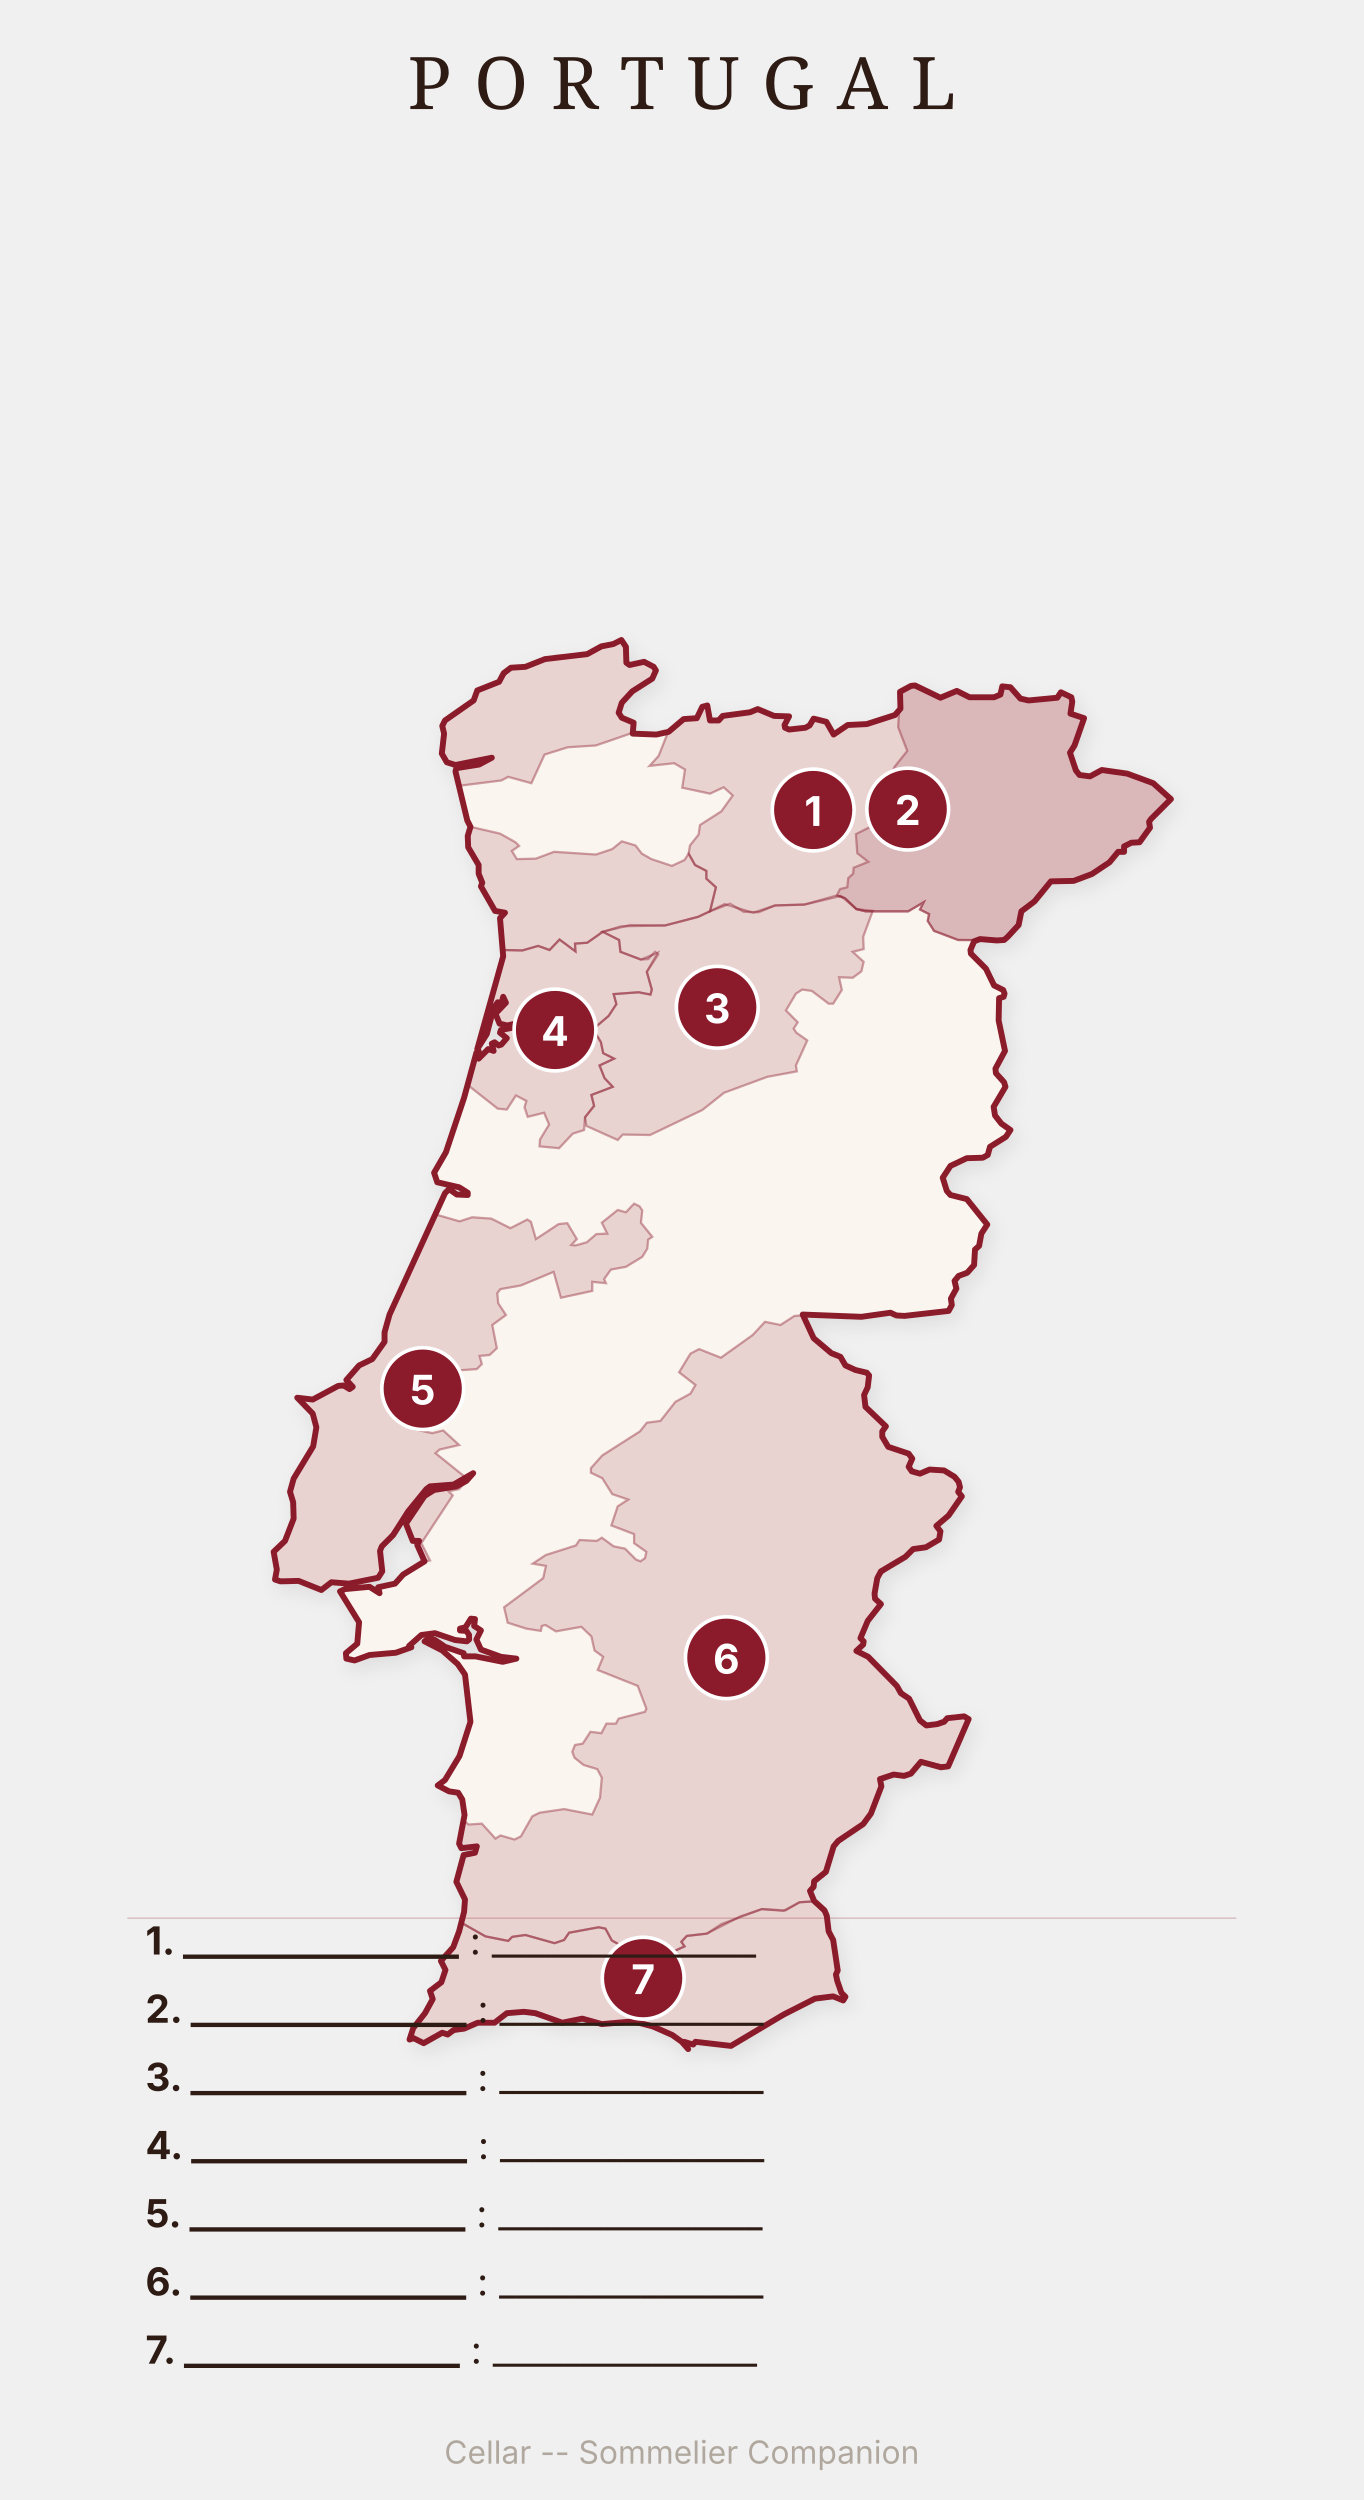
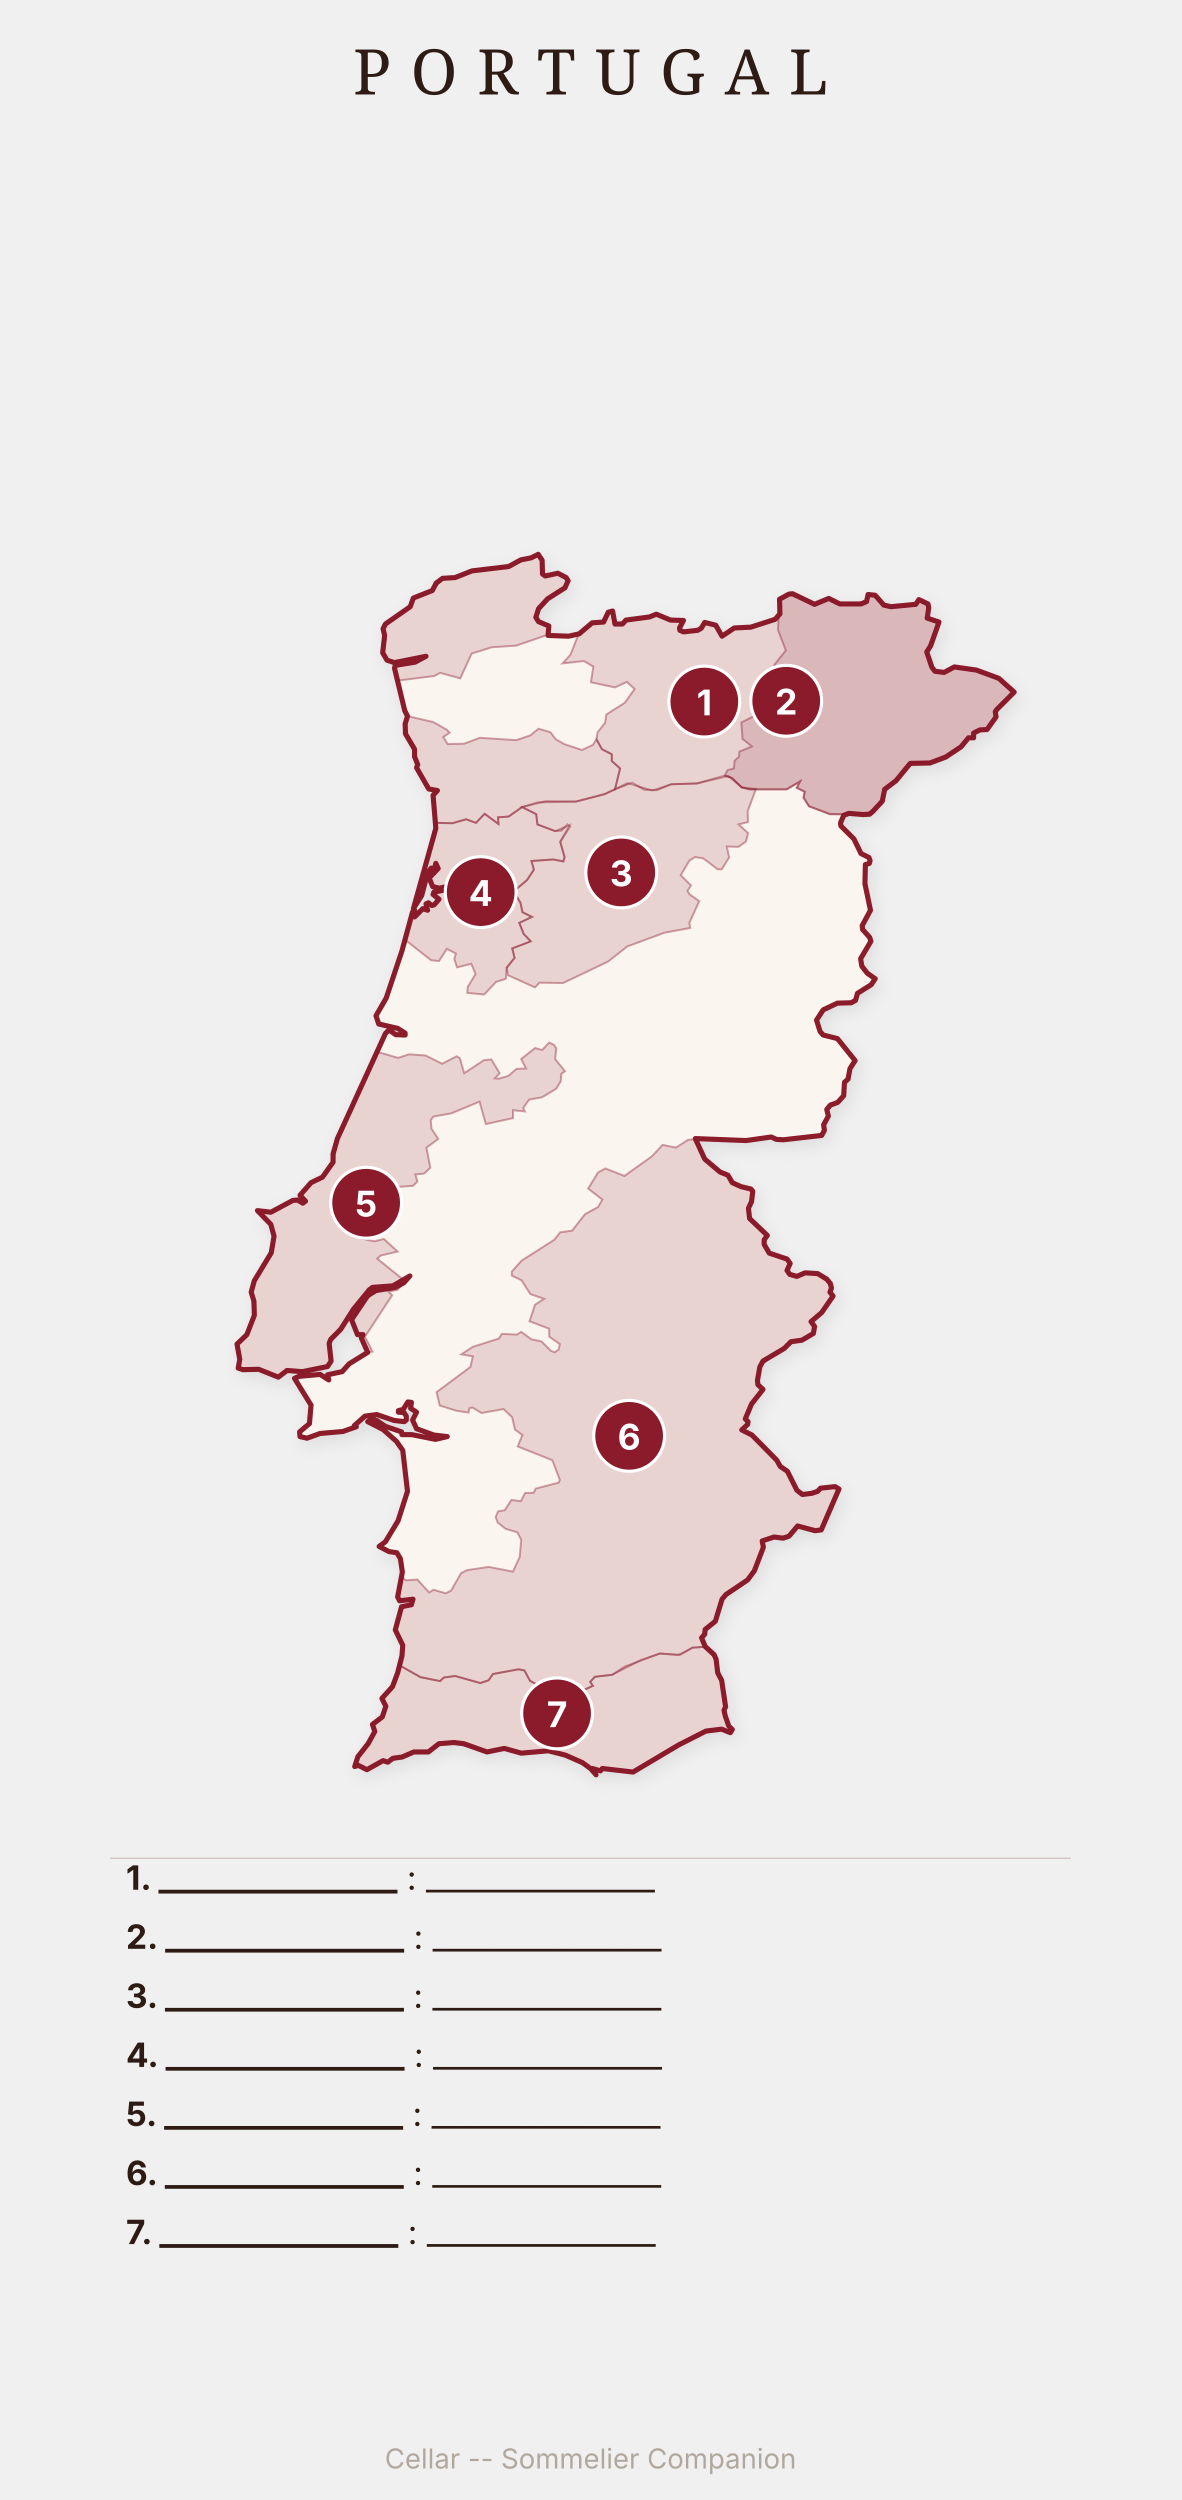
- <svg xmlns="http://www.w3.org/2000/svg" viewBox="0 0 300 550">
+ <svg xmlns="http://www.w3.org/2000/svg" viewBox="0 0 300 635">
  <defs>
    <filter id="shadow">
      <feDropShadow dx="1" dy="1.5" stdDeviation="2" flood-color="#2D1B14" flood-opacity="0.08" />
    </filter>
  </defs>
  <style>.region-label { display: none !important; }</style>
  <text x="150" y="24" text-anchor="middle" font-family="Cormorant Garamond, Georgia, serif" font-size="16" font-weight="400" fill="#2D1B14" letter-spacing="5">PORTUGAL</text>
  <text x="150" y="42" text-anchor="middle" font-family="Inter, sans-serif" font-size="8" fill="#8a7a6a" letter-spacing="1" class="region-label">Placera regionerna och namnge de viktigaste druvorna</text>
  <g filter="url(#shadow)">
    <path d="M203.7,340.4 L200.9,340.8 L199.2,342.5 L193.8,345.7 L193.0,347.2 L192.4,350.6 L192.5,351.7 L193.8,352.9 L190.9,356.6 L189.3,360.4 L190.0,361.1 L189.9,361.8 L188.4,363.2 L191.0,364.5 L197.3,370.9 L198.2,372.5 L200.0,373.7 L202.4,378.5 L203.8,379.6 L206.2,379.3 L207.7,378.8 L208.4,378.0 L212.1,377.6 L213.1,378.2 L208.6,388.6 L207.0,388.8 L202.6,387.6 L200.4,390.2 L198.9,390.7 L196.6,390.4 L193.6,391.4 L193.9,393.0 L191.6,399.0 L189.9,401.3 L184.4,405.0 L183.4,406.2 L181.7,411.8 L179.1,413.9 L179.0,415.1 L178.2,416.0 L179.1,418.2 L181.4,420.3 L181.9,421.5 L182.3,424.9 L183.3,426.8 L184.3,433.5 L183.9,434.4 L184.2,435.8 L185.1,438.4 L186.0,439.3 L185.5,440.1 L183.3,439.2 L179.3,439.7 L172.4,443.2 L160.8,450.1 L153.0,449.2 L152.5,449.8 L150.5,449.2 L151.4,450.8 L150.0,449.2 L147.9,447.7 L143.6,445.8 L139.3,444.7 L132.4,445.3 L128.1,444.1 L123.7,445.0 L117.8,442.9 L115.2,442.6 L111.5,442.9 L108.8,445.0 L105.1,445.0 L102.1,446.3 L99.8,446.6 L98.5,447.6 L97.3,447.2 L93.2,449.5 L91.0,448.4 L90.1,448.7 L90.9,446.2 L93.5,442.9 L95.2,439.8 L94.6,438.0 L97.1,436.1 L98.0,433.4 L97.0,431.4 L99.7,428.4 L101.0,424.9 L102.1,420.6 L102.3,417.9 L100.4,414.0 L102.0,408.1 L104.5,407.6 L104.9,406.2 L101.5,406.6 L101.0,405.6 L102.2,399.3 L101.7,395.9 L100.8,394.4 L98.8,394.1 L96.3,392.8 L97.9,391.6 L101.1,386.3 L103.5,378.8 L102.3,368.4 L100.7,366.1 L97.3,363.1 L93.4,361.1 L94.4,360.4 L95.7,360.8 L97.9,362.3 L102.0,363.7 L102.1,364.4 L104.6,364.4 L110.6,365.6 L113.6,364.9 L110.2,364.5 L105.8,362.9 L104.8,360.7 L105.8,358.7 L104.3,357.7 L104.5,356.2 L103.6,356.1 L102.4,358.0 L101.2,358.3 L101.2,358.7 L102.6,358.8 L103.2,359.7 L103.2,360.7 L102.7,361.1 L100.1,360.8 L95.7,359.3 L92.7,359.7 L90.0,362.1 L90.5,362.4 L87.1,363.6 L81.3,364.1 L78.0,365.3 L76.2,364.9 L76.1,363.7 L78.6,361.6 L79.0,356.9 L74.8,350.1 L75.9,349.6 L81.3,349.1 L83.5,350.5 L83.2,349.2 L86.9,348.4 L88.7,346.4 L93.4,343.5 L91.8,339.9 L92.2,339.0 L90.8,339.0 L89.3,335.2 L93.4,329.1 L95.5,327.8 L100.4,327.0 L102.6,325.8 L104.1,324.1 L99.8,326.6 L94.6,327.0 L93.8,327.6 L89.8,332.5 L86.5,337.7 L84.0,340.2 L83.6,341.2 L84.1,345.7 L83.2,347.1 L76.8,348.4 L72.9,348.1 L70.7,349.8 L65.7,347.8 L61.7,347.9 L60.5,347.5 L60.9,345.3 L60.2,341.4 L62.7,339.0 L64.6,334.1 L64.5,330.5 L63.8,328.2 L64.6,325.3 L68.9,318.2 L69.6,314.0 L68.8,311.0 L65.4,307.5 L68.8,307.9 L74.4,304.9 L75.6,304.8 L76.9,305.6 L77.6,305.1 L76.2,303.6 L79.0,300.4 L81.9,299.0 L84.6,295.2 L84.6,293.1 L85.7,289.2 L97.9,262.5 L98.8,261.6 L100.5,262.8 L102.9,262.9 L102.9,262.4 L101.0,261.2 L96.2,260.1 L95.5,258.0 L98.1,253.5 L102.1,241.5 L104.8,231.6 L105.3,231.2 L105.3,232.9 L107.4,230.8 L108.6,231.2 L108.2,229.6 L108.8,229.3 L109.7,230.0 L110.3,229.8 L111.5,228.4 L110.0,227.2 L110.2,226.6 L113.8,225.9 L115.6,224.7 L111.6,225.6 L109.9,225.2 L109.0,223.0 L111.3,220.6 L110.7,219.3 L110.2,221.1 L109.8,221.3 L109.5,220.5 L108.6,221.8 L107.1,227.5 L105.0,230.8 L110.7,210.4 L110.0,202.0 L111.1,200.8 L108.9,200.4 L105.8,195.0 L106.1,194.2 L105.3,192.2 L105.3,190.3 L103.0,186.4 L102.9,183.9 L103.5,181.9 L102.8,180.5 L100.2,169.7 L100.4,169.0 L105.4,168.2 L108.2,166.7 L100.2,168.3 L98.3,167.7 L97.2,165.8 L97.7,161.4 L97.3,159.7 L97.9,158.5 L104.2,154.1 L105.0,151.9 L109.8,150.0 L110.8,148.1 L112.4,146.9 L115.6,146.7 L119.9,145.0 L129.2,143.9 L132.3,142.2 L134.9,141.7 L136.7,140.8 L137.7,142.3 L137.8,145.8 L138.5,146.3 L141.7,145.6 L143.8,146.7 L144.3,147.5 L143.5,149.3 L139.1,152.1 L136.8,154.6 L136.1,156.8 L136.8,157.9 L139.4,159.0 L139.2,161.4 L144.4,161.6 L147.1,161.0 L150.4,158.2 L153.3,158.0 L154.5,155.5 L155.6,155.2 L156.2,158.5 L158.1,158.5 L159.0,157.5 L165.0,156.7 L166.7,156.0 L170.3,157.5 L173.6,157.6 L172.6,159.5 L172.7,160.1 L173.6,160.5 L177.2,160.1 L178.1,159.6 L179.0,158.1 L181.8,158.8 L183.4,161.6 L186.5,159.5 L190.7,159.3 L196.9,157.3 L198.1,155.9 L198.0,152.2 L200.4,150.9 L201.3,150.8 L206.9,153.5 L210.5,152.0 L213.3,153.4 L218.7,153.4 L220.1,152.8 L220.5,151.0 L222.3,151.2 L224.5,153.7 L226.3,154.1 L232.6,153.5 L233.4,152.3 L235.7,153.4 L235.9,154.4 L235.5,157.0 L238.5,158.0 L236.4,164.0 L235.4,165.6 L236.7,169.5 L237.5,170.5 L239.8,170.8 L242.4,169.4 L248.0,170.2 L253.7,172.3 L257.6,175.8 L253.2,180.2 L252.8,180.8 L253.0,182.1 L250.7,185.3 L248.9,185.4 L247.3,186.2 L247.3,187.4 L246.0,187.4 L244.1,189.7 L240.2,192.3 L236.2,193.8 L231.2,193.9 L227.6,198.3 L224.7,200.5 L224.1,203.5 L221.7,206.1 L220.9,206.8 L219.3,206.9 L215.6,206.6 L214.3,207.1 L213.5,209.0 L213.6,209.8 L216.9,213.1 L218.7,216.8 L220.7,217.8 L221.0,218.6 L220.8,219.3 L219.8,219.6 L219.7,224.5 L221.1,231.2 L219.0,235.1 L219.1,236.1 L220.9,238.1 L221.2,239.1 L218.6,243.5 L218.9,245.4 L220.3,247.2 L222.3,248.6 L221.3,250.1 L217.8,252.3 L217.3,254.1 L216.2,254.7 L212.7,254.8 L209.1,256.5 L207.4,259.1 L208.3,262.0 L209.1,262.9 L212.7,263.8 L217.2,269.4 L215.9,271.4 L215.4,274.1 L214.5,274.9 L214.3,278.3 L212.8,280.0 L210.9,280.7 L210.0,281.8 L210.4,283.5 L209.2,285.7 L209.4,287.1 L208.7,288.4 L199.0,289.5 L197.2,289.4 L195.9,288.8 L189.5,289.7 L176.6,289.2 L179.0,294.4 L182.9,297.7 L184.9,298.5 L186.0,300.4 L188.2,301.4 L190.7,302.0 L191.2,302.6 L190.9,305.2 L190.1,306.9 L190.4,309.5 L194.9,313.8 L194.1,314.9 L194.1,316.1 L195.4,318.3 L199.9,319.8 L200.7,320.9 L199.9,322.7 L200.6,323.7 L202.4,324.2 L204.5,323.3 L207.7,323.5 L210.0,324.9 L210.9,326.0 L211.2,327.2 L210.8,328.2 L211.6,329.2 L208.7,333.4 L206.0,335.7 L206.9,336.9 L206.6,338.7 L203.7,340.4 Z" fill="#faf5ef" stroke="#8B1A2B" stroke-width="1.3" stroke-linejoin="round" />
  </g>
  <g>
    <path class="region-area" d="M110.7,209.0 L110.0,202.0 L111.1,200.8 L108.9,200.4 L105.8,195.0 L105.3,190.3 L103.0,186.4 L103.5,181.9 L110.0,183.4 L113.4,185.3 L114.2,186.1 L112.6,187.2 L113.7,189.0 L117.9,188.9 L121.9,187.4 L131.1,188.0 L134.7,186.8 L136.8,185.1 L139.8,186.0 L141.2,187.8 L143.3,189.0 L147.8,190.5 L150.6,189.2 L151.5,187.8 L152.9,190.3 L155.4,191.6 L155.4,193.3 L157.5,195.2 L156.2,200.5 L153.6,201.7 L146.3,203.6 L136.6,203.8 L132.6,205.0 L129.2,207.4 L126.5,207.6 L126.6,209.3 L123.1,206.7 L120.9,209.0 L118.4,208.1 L114.9,209.1 L110.7,209.0 Z" fill="rgba(139,26,43,0.15)" stroke="rgba(139,26,43,0.4)" stroke-width="0.5" />
    <path class="region-area" d="M236.2,193.8 L231.2,193.9 L227.6,198.3 L224.7,200.5 L224.1,203.5 L221.7,206.1 L219.3,206.9 L210.8,206.8 L205.5,204.8 L204.1,202.6 L204.4,201.1 L202.4,200.1 L203.2,198.5 L199.8,200.5 L190.4,200.5 L188.4,200.0 L185.9,197.6 L184.1,197.0 L184.8,195.6 L186.4,195.2 L186.6,193.2 L187.7,192.2 L187.8,190.9 L191.0,189.6 L188.6,187.7 L188.3,183.5 L191.3,182.0 L193.5,179.0 L195.8,178.2 L194.7,176.1 L194.8,173.7 L196.8,168.7 L199.6,165.2 L197.6,160.0 L198.0,152.2 L201.3,150.8 L206.9,153.5 L210.5,152.0 L215.0,153.7 L220.1,152.8 L220.5,151.0 L222.3,151.2 L224.5,153.7 L226.3,154.1 L232.6,153.5 L233.4,152.3 L234.9,152.7 L235.9,154.4 L235.5,157.0 L238.5,158.0 L235.4,165.6 L237.5,170.5 L239.8,170.8 L242.4,169.4 L248.0,170.2 L253.7,172.3 L257.6,175.8 L253.2,180.2 L253.0,182.1 L250.7,185.3 L248.0,185.7 L247.3,186.2 L247.3,187.4 L246.0,187.4 L242.2,191.2 L236.2,193.8 Z" fill="rgba(139,26,43,0.15)" stroke="rgba(139,26,43,0.4)" stroke-width="0.5" />
    <path class="region-area" d="M137.6,144.9 L138.5,146.3 L141.7,145.6 L144.3,147.5 L143.5,149.3 L139.1,152.1 L136.2,155.7 L136.8,157.9 L139.4,159.0 L139.2,161.2 L131.1,164.0 L124.9,164.4 L119.8,166.0 L116.9,172.3 L111.8,170.9 L110.3,171.7 L100.8,172.9 L100.4,169.0 L105.4,168.2 L108.2,166.7 L100.2,168.3 L98.3,167.7 L97.2,165.8 L97.5,159.0 L104.2,154.1 L105.0,151.9 L109.8,150.0 L112.4,146.9 L115.6,146.7 L119.9,145.0 L129.2,143.9 L136.7,140.8 L137.7,142.3 L137.6,144.9 Z" fill="rgba(139,26,43,0.15)" stroke="rgba(139,26,43,0.4)" stroke-width="0.5" />
    <path class="region-area" d="M236.7,193.5 L231.2,193.9 L227.6,198.3 L224.7,200.5 L224.1,203.5 L220.9,206.8 L210.8,206.8 L205.5,204.8 L204.1,202.6 L204.4,201.1 L202.4,200.1 L203.2,198.5 L199.8,200.5 L190.4,200.5 L188.4,200.0 L185.9,197.6 L184.1,197.0 L177.0,199.0 L170.5,199.2 L166.9,200.7 L163.6,200.6 L160.6,198.8 L156.2,200.5 L157.5,195.2 L155.4,193.3 L155.4,191.6 L152.9,190.3 L151.5,187.8 L151.8,186.0 L153.7,183.6 L154.0,181.5 L158.7,178.5 L161.2,175.0 L159.2,173.2 L156.2,174.6 L150.1,173.3 L150.7,169.3 L148.3,167.9 L142.9,168.5 L144.9,166.3 L147.0,161.0 L150.4,158.2 L153.3,158.0 L154.5,155.5 L155.6,155.2 L156.2,158.5 L166.7,156.0 L170.3,157.5 L173.6,157.6 L172.6,159.5 L173.6,160.5 L177.2,160.1 L179.0,158.1 L181.8,158.8 L183.4,161.6 L186.5,159.5 L190.7,159.3 L196.9,157.3 L198.1,155.9 L198.0,152.2 L200.4,150.9 L206.9,153.5 L210.5,152.0 L213.3,153.4 L218.7,153.4 L220.1,152.8 L220.5,151.0 L222.3,151.2 L224.5,153.7 L226.3,154.1 L232.6,153.5 L233.4,152.3 L235.7,153.4 L235.5,157.0 L238.5,158.0 L235.4,165.6 L237.5,170.5 L239.8,170.8 L242.4,169.4 L248.0,170.2 L253.7,172.3 L257.6,175.8 L253.2,180.2 L253.0,182.1 L250.7,185.3 L248.0,185.7 L247.3,186.2 L247.3,187.4 L246.0,187.4 L242.2,191.2 L236.7,193.5 Z" fill="rgba(139,26,43,0.15)" stroke="rgba(139,26,43,0.4)" stroke-width="0.5" />
    <path class="region-area" d="M177.0,199.0 L185.0,197.1 L188.4,200.0 L192.0,200.4 L189.9,206.1 L190.0,208.8 L187.6,209.4 L190.0,211.6 L189.5,213.7 L187.6,215.1 L184.6,215.0 L185.2,217.8 L183.3,220.8 L182.3,220.8 L178.6,218.0 L176.5,217.7 L175.1,218.6 L172.9,222.3 L175.5,224.9 L174.6,226.3 L175.2,227.2 L177.6,228.9 L175.1,234.4 L175.3,235.7 L168.8,236.9 L159.3,240.4 L154.5,244.2 L143.0,249.7 L137.0,249.6 L135.9,250.8 L129.0,247.7 L128.7,245.8 L130.7,243.3 L130.1,240.9 L134.8,239.1 L133.0,237.2 L131.9,234.4 L135.1,232.9 L132.7,231.7 L132.2,229.3 L130.5,226.4 L133.9,223.5 L135.6,220.9 L135.0,218.7 L140.5,218.3 L143.1,218.8 L143.4,217.7 L142.3,213.8 L144.8,210.0 L144.1,209.4 L142.6,211.0 L141.0,211.1 L136.5,209.4 L136.2,206.8 L132.6,205.0 L138.6,203.5 L146.3,203.6 L153.6,201.7 L159.4,198.9 L165.7,200.8 L170.5,199.2 L177.0,199.0 Z" fill="rgba(139,26,43,0.15)" stroke="rgba(139,26,43,0.4)" stroke-width="0.5" />
    <path class="region-area" d="M102.9,238.7 L105.0,231.4 L105.3,232.9 L107.4,230.8 L108.6,231.2 L108.2,229.6 L110.3,229.8 L111.5,228.4 L110.0,227.2 L110.2,226.6 L113.8,225.9 L115.6,224.7 L111.6,225.6 L109.9,225.2 L109.0,223.0 L111.3,220.6 L110.7,219.3 L110.2,221.1 L109.5,220.5 L108.6,221.8 L107.1,227.5 L105.0,230.8 L110.7,209.0 L114.9,209.1 L118.4,208.1 L120.9,209.0 L123.1,206.7 L126.6,209.3 L126.5,207.6 L129.2,207.4 L132.6,205.0 L136.2,206.8 L136.5,209.4 L141.0,211.1 L144.7,209.6 L142.3,213.8 L143.4,217.7 L143.1,218.8 L140.5,218.3 L135.0,218.7 L135.6,220.9 L133.9,223.5 L130.5,226.4 L132.2,229.3 L132.7,231.7 L135.1,232.9 L131.9,234.4 L133.0,237.2 L134.8,239.1 L130.1,240.9 L130.7,243.3 L128.7,245.8 L128.5,248.6 L126.0,249.4 L123.0,252.6 L118.7,252.2 L118.8,250.7 L120.8,247.4 L119.7,244.8 L116.1,245.7 L115.4,243.6 L115.8,242.2 L113.5,241.0 L111.5,244.1 L109.5,243.9 L102.9,238.7 Z" fill="rgba(139,26,43,0.15)" stroke="rgba(139,26,43,0.4)" stroke-width="0.5" />
    <path class="region-area" d="M92.1,341.1 L92.2,339.0 L90.8,339.0 L89.3,335.2 L91.9,331.0 L95.5,327.8 L99.3,327.4 L102.6,325.8 L101.0,327.6 L98.7,328.1 L99.6,329.0 L92.7,339.5 L94.6,343.3 L93.4,343.5 L92.1,341.1 Z" fill="rgba(139,26,43,0.15)" stroke="rgba(139,26,43,0.4)" stroke-width="0.5" />
    <path class="region-area" d="M93.8,327.6 L84.0,340.2 L84.1,345.7 L83.2,347.1 L76.8,348.4 L72.9,348.1 L70.7,349.8 L65.7,347.8 L60.5,347.5 L60.9,345.3 L60.2,341.4 L62.7,339.0 L64.6,334.1 L63.8,328.2 L64.6,325.3 L68.9,318.2 L69.6,314.0 L68.0,309.8 L65.4,307.5 L68.8,307.9 L74.4,304.9 L76.9,305.6 L77.6,305.1 L76.2,303.6 L79.0,300.4 L81.9,299.0 L84.6,295.2 L85.7,289.2 L95.9,267.2 L101.1,268.7 L103.9,267.8 L108.1,268.1 L112.3,270.2 L116.0,268.3 L116.8,268.8 L117.9,272.6 L122.9,269.3 L124.8,269.1 L126.9,272.6 L125.7,273.9 L126.6,274.0 L129.1,273.3 L131.2,271.5 L133.6,271.4 L132.4,269.0 L135.9,266.2 L137.7,266.7 L139.5,264.8 L140.7,265.4 L141.3,266.3 L141.0,269.0 L143.5,272.1 L142.6,272.7 L142.4,274.7 L141.3,276.5 L137.7,278.7 L134.4,279.3 L132.9,281.4 L133.3,282.3 L130.3,282.0 L130.3,284.0 L123.4,285.5 L121.8,279.8 L114.6,282.8 L110.1,283.6 L109.4,284.5 L109.6,286.7 L111.3,289.3 L108.3,291.5 L109.3,296.6 L107.7,298.1 L105.5,298.3 L106.0,300.1 L104.9,301.2 L96.3,301.8 L93.1,306.1 L91.4,306.6 L90.1,308.3 L91.0,314.4 L95.1,315.3 L97.5,314.7 L101.0,317.9 L96.7,318.9 L95.8,319.7 L102.5,325.1 L99.8,326.6 L93.8,327.6 Z" fill="rgba(139,26,43,0.15)" stroke="rgba(139,26,43,0.4)" stroke-width="0.5" />
    <path class="region-area" d="M213.1,378.2 L208.6,388.6 L202.6,387.6 L200.4,390.2 L196.6,390.4 L193.6,391.4 L193.9,393.0 L191.6,399.0 L189.9,401.3 L183.4,406.2 L181.7,411.8 L179.1,413.9 L178.2,416.0 L179.1,418.3 L175.9,418.5 L172.8,420.3 L167.6,420.0 L162.9,421.6 L155.5,425.4 L151.1,425.9 L149.9,427.2 L150.6,428.2 L145.8,430.4 L139.8,429.8 L134.6,426.9 L133.2,424.3 L131.7,424.0 L125.2,425.2 L124.1,426.8 L122.0,427.5 L115.6,425.7 L112.7,426.1 L111.8,427.0 L106.8,426.0 L101.5,423.0 L102.3,417.9 L100.4,414.0 L102.0,408.1 L104.5,407.6 L104.9,406.2 L101.5,406.6 L101.0,405.6 L101.9,400.4 L103.1,401.4 L106.0,401.2 L109.0,404.5 L110.1,403.8 L113.2,404.7 L114.6,404.0 L117.1,399.6 L118.7,398.8 L124.1,398.0 L130.3,399.2 L132.0,395.5 L132.4,391.1 L131.4,389.2 L128.4,388.3 L126.4,386.7 L125.9,385.4 L126.5,383.9 L128.2,383.6 L129.9,381.0 L132.3,381.3 L133.4,379.2 L135.5,379.2 L136.1,378.1 L141.9,376.6 L142.2,375.9 L140.3,370.9 L131.5,367.4 L132.7,364.5 L130.8,363.1 L130.1,360.0 L127.9,357.9 L122.3,358.9 L120.0,357.5 L119.2,357.7 L119.0,358.8 L115.8,358.3 L111.7,357.0 L110.9,353.6 L119.5,347.2 L120.1,344.5 L117.2,344.0 L120.1,342.1 L126.7,340.0 L127.5,338.8 L131.3,339.0 L132.4,338.3 L135.0,340.2 L137.5,340.7 L139.9,343.1 L140.9,343.5 L141.9,342.8 L142.2,341.4 L139.5,339.5 L139.5,337.5 L134.5,335.6 L135.9,331.4 L138.2,329.9 L134.7,328.7 L132.5,325.2 L130.0,324.0 L130.0,323.0 L132.5,320.2 L140.8,314.9 L142.3,313.0 L145.3,312.6 L148.6,308.4 L151.9,306.6 L153.0,304.7 L149.4,301.9 L151.9,297.8 L153.8,296.8 L158.6,298.7 L165.6,293.7 L168.3,290.8 L171.7,291.5 L174.8,289.5 L176.6,289.4 L179.0,294.4 L181.9,297.0 L184.9,298.5 L186.9,301.0 L191.2,302.6 L190.1,306.9 L190.4,309.5 L194.9,313.8 L194.1,316.1 L195.4,318.3 L199.9,319.8 L200.7,320.9 L200.0,323.2 L202.4,324.2 L204.5,323.3 L207.7,323.5 L210.9,326.0 L210.8,328.2 L211.6,329.2 L208.7,333.4 L206.0,335.7 L206.9,336.9 L206.6,338.7 L203.7,340.4 L200.9,340.8 L193.2,346.8 L192.5,351.2 L193.8,352.9 L190.9,356.6 L189.3,360.4 L189.9,361.8 L188.4,363.2 L191.0,364.5 L200.0,373.7 L202.4,378.5 L204.7,379.6 L208.4,378.0 L212.1,377.6 L213.1,378.2 Z" fill="rgba(139,26,43,0.15)" stroke="rgba(139,26,43,0.4)" stroke-width="0.5" />
    <path class="region-area" d="M179.1,418.3 L181.9,421.5 L182.3,424.9 L183.3,426.8 L184.2,435.8 L186.0,439.7 L185.5,440.1 L181.9,439.2 L179.3,439.7 L160.8,450.1 L153.0,449.2 L152.5,449.8 L150.5,449.2 L151.4,450.8 L147.9,447.7 L139.3,444.7 L132.4,445.3 L128.1,444.1 L123.7,445.0 L115.2,442.6 L111.5,442.9 L108.8,445.0 L105.1,445.0 L98.5,447.6 L97.3,447.2 L93.2,449.5 L91.0,448.4 L90.1,448.7 L90.9,446.2 L95.2,439.8 L94.6,438.0 L97.1,436.1 L98.0,433.4 L97.0,431.4 L99.7,428.4 L101.5,423.0 L106.8,426.0 L111.8,427.0 L112.7,426.1 L115.6,425.7 L122.0,427.5 L124.1,426.8 L125.2,425.2 L131.7,424.0 L133.2,424.3 L134.6,426.9 L139.8,429.8 L145.8,430.4 L150.6,428.2 L149.9,427.2 L151.1,425.9 L155.5,425.4 L158.7,423.3 L167.6,420.0 L172.3,420.4 L175.9,418.5 L179.1,418.3 Z" fill="rgba(139,26,43,0.15)" stroke="rgba(139,26,43,0.4)" stroke-width="0.5" />
  </g>
  <g>
    <circle cx="178.9" cy="178.2" r="9" fill="#8B1A2B" stroke="#fff" stroke-width="0.8" />
    <text x="178.9" y="181.7" text-anchor="middle" font-family="Inter, sans-serif" font-size="9" font-weight="700" fill="#fff">1</text>
    <circle cx="199.7" cy="178.0" r="9" fill="#8B1A2B" stroke="#fff" stroke-width="0.8" />
    <text x="199.7" y="181.5" text-anchor="middle" font-family="Inter, sans-serif" font-size="9" font-weight="700" fill="#fff">2</text>
    <circle cx="157.8" cy="221.6" r="9" fill="#8B1A2B" stroke="#fff" stroke-width="0.8" />
    <text x="157.8" y="225.1" text-anchor="middle" font-family="Inter, sans-serif" font-size="9" font-weight="700" fill="#fff">3</text>
    <circle cx="122.1" cy="226.6" r="9" fill="#8B1A2B" stroke="#fff" stroke-width="0.8" />
    <text x="122.1" y="230.1" text-anchor="middle" font-family="Inter, sans-serif" font-size="9" font-weight="700" fill="#fff">4</text>
    <circle cx="93.0" cy="305.5" r="9" fill="#8B1A2B" stroke="#fff" stroke-width="0.8" />
    <text x="93.0" y="309.0" text-anchor="middle" font-family="Inter, sans-serif" font-size="9" font-weight="700" fill="#fff">5</text>
    <circle cx="159.8" cy="364.7" r="9" fill="#8B1A2B" stroke="#fff" stroke-width="0.8" />
    <text x="159.8" y="368.2" text-anchor="middle" font-family="Inter, sans-serif" font-size="9" font-weight="700" fill="#fff">6</text>
    <circle cx="141.5" cy="435.2" r="9" fill="#8B1A2B" stroke="#fff" stroke-width="0.8" />
    <text x="141.5" y="438.7" text-anchor="middle" font-family="Inter, sans-serif" font-size="9" font-weight="700" fill="#fff">7</text>
  </g>
-   <line x1="28" y1="422" x2="272" y2="422" stroke="#8B1A2B" stroke-width="0.3" opacity="0.25" />
-   <text x="32" y="430" font-family="Inter, sans-serif" font-size="8.5" fill="#2D1B14">
+   <line x1="28" y1="472" x2="272" y2="472" stroke="#8B1A2B" stroke-width="0.3" opacity="0.25" />
+   <text x="32" y="480" font-family="Inter, sans-serif" font-size="8.5" fill="#2D1B14">
    <tspan font-weight="700">1. _______________</tspan> : _______________</text>
-   <text x="32" y="445" font-family="Inter, sans-serif" font-size="8.5" fill="#2D1B14">
+   <text x="32" y="495" font-family="Inter, sans-serif" font-size="8.5" fill="#2D1B14">
    <tspan font-weight="700">2. _______________</tspan> : _______________</text>
-   <text x="32" y="460" font-family="Inter, sans-serif" font-size="8.5" fill="#2D1B14">
+   <text x="32" y="510" font-family="Inter, sans-serif" font-size="8.5" fill="#2D1B14">
    <tspan font-weight="700">3. _______________</tspan> : _______________</text>
-   <text x="32" y="475" font-family="Inter, sans-serif" font-size="8.5" fill="#2D1B14">
+   <text x="32" y="525" font-family="Inter, sans-serif" font-size="8.5" fill="#2D1B14">
    <tspan font-weight="700">4. _______________</tspan> : _______________</text>
-   <text x="32" y="490" font-family="Inter, sans-serif" font-size="8.5" fill="#2D1B14">
+   <text x="32" y="540" font-family="Inter, sans-serif" font-size="8.5" fill="#2D1B14">
    <tspan font-weight="700">5. _______________</tspan> : _______________</text>
-   <text x="32" y="505" font-family="Inter, sans-serif" font-size="8.5" fill="#2D1B14">
+   <text x="32" y="555" font-family="Inter, sans-serif" font-size="8.5" fill="#2D1B14">
    <tspan font-weight="700">6. _______________</tspan> : _______________</text>
-   <text x="32" y="520" font-family="Inter, sans-serif" font-size="8.5" fill="#2D1B14">
+   <text x="32" y="570" font-family="Inter, sans-serif" font-size="8.5" fill="#2D1B14">
    <tspan font-weight="700">7. _______________</tspan> : _______________</text>
-   <text x="150" y="542" text-anchor="middle" font-family="Inter, sans-serif" font-size="7" fill="#b0a89e">Cellar -- Sommelier Companion</text>
+   <text x="150" y="627" text-anchor="middle" font-family="Inter, sans-serif" font-size="7" fill="#b0a89e">Cellar -- Sommelier Companion</text>
</svg>
